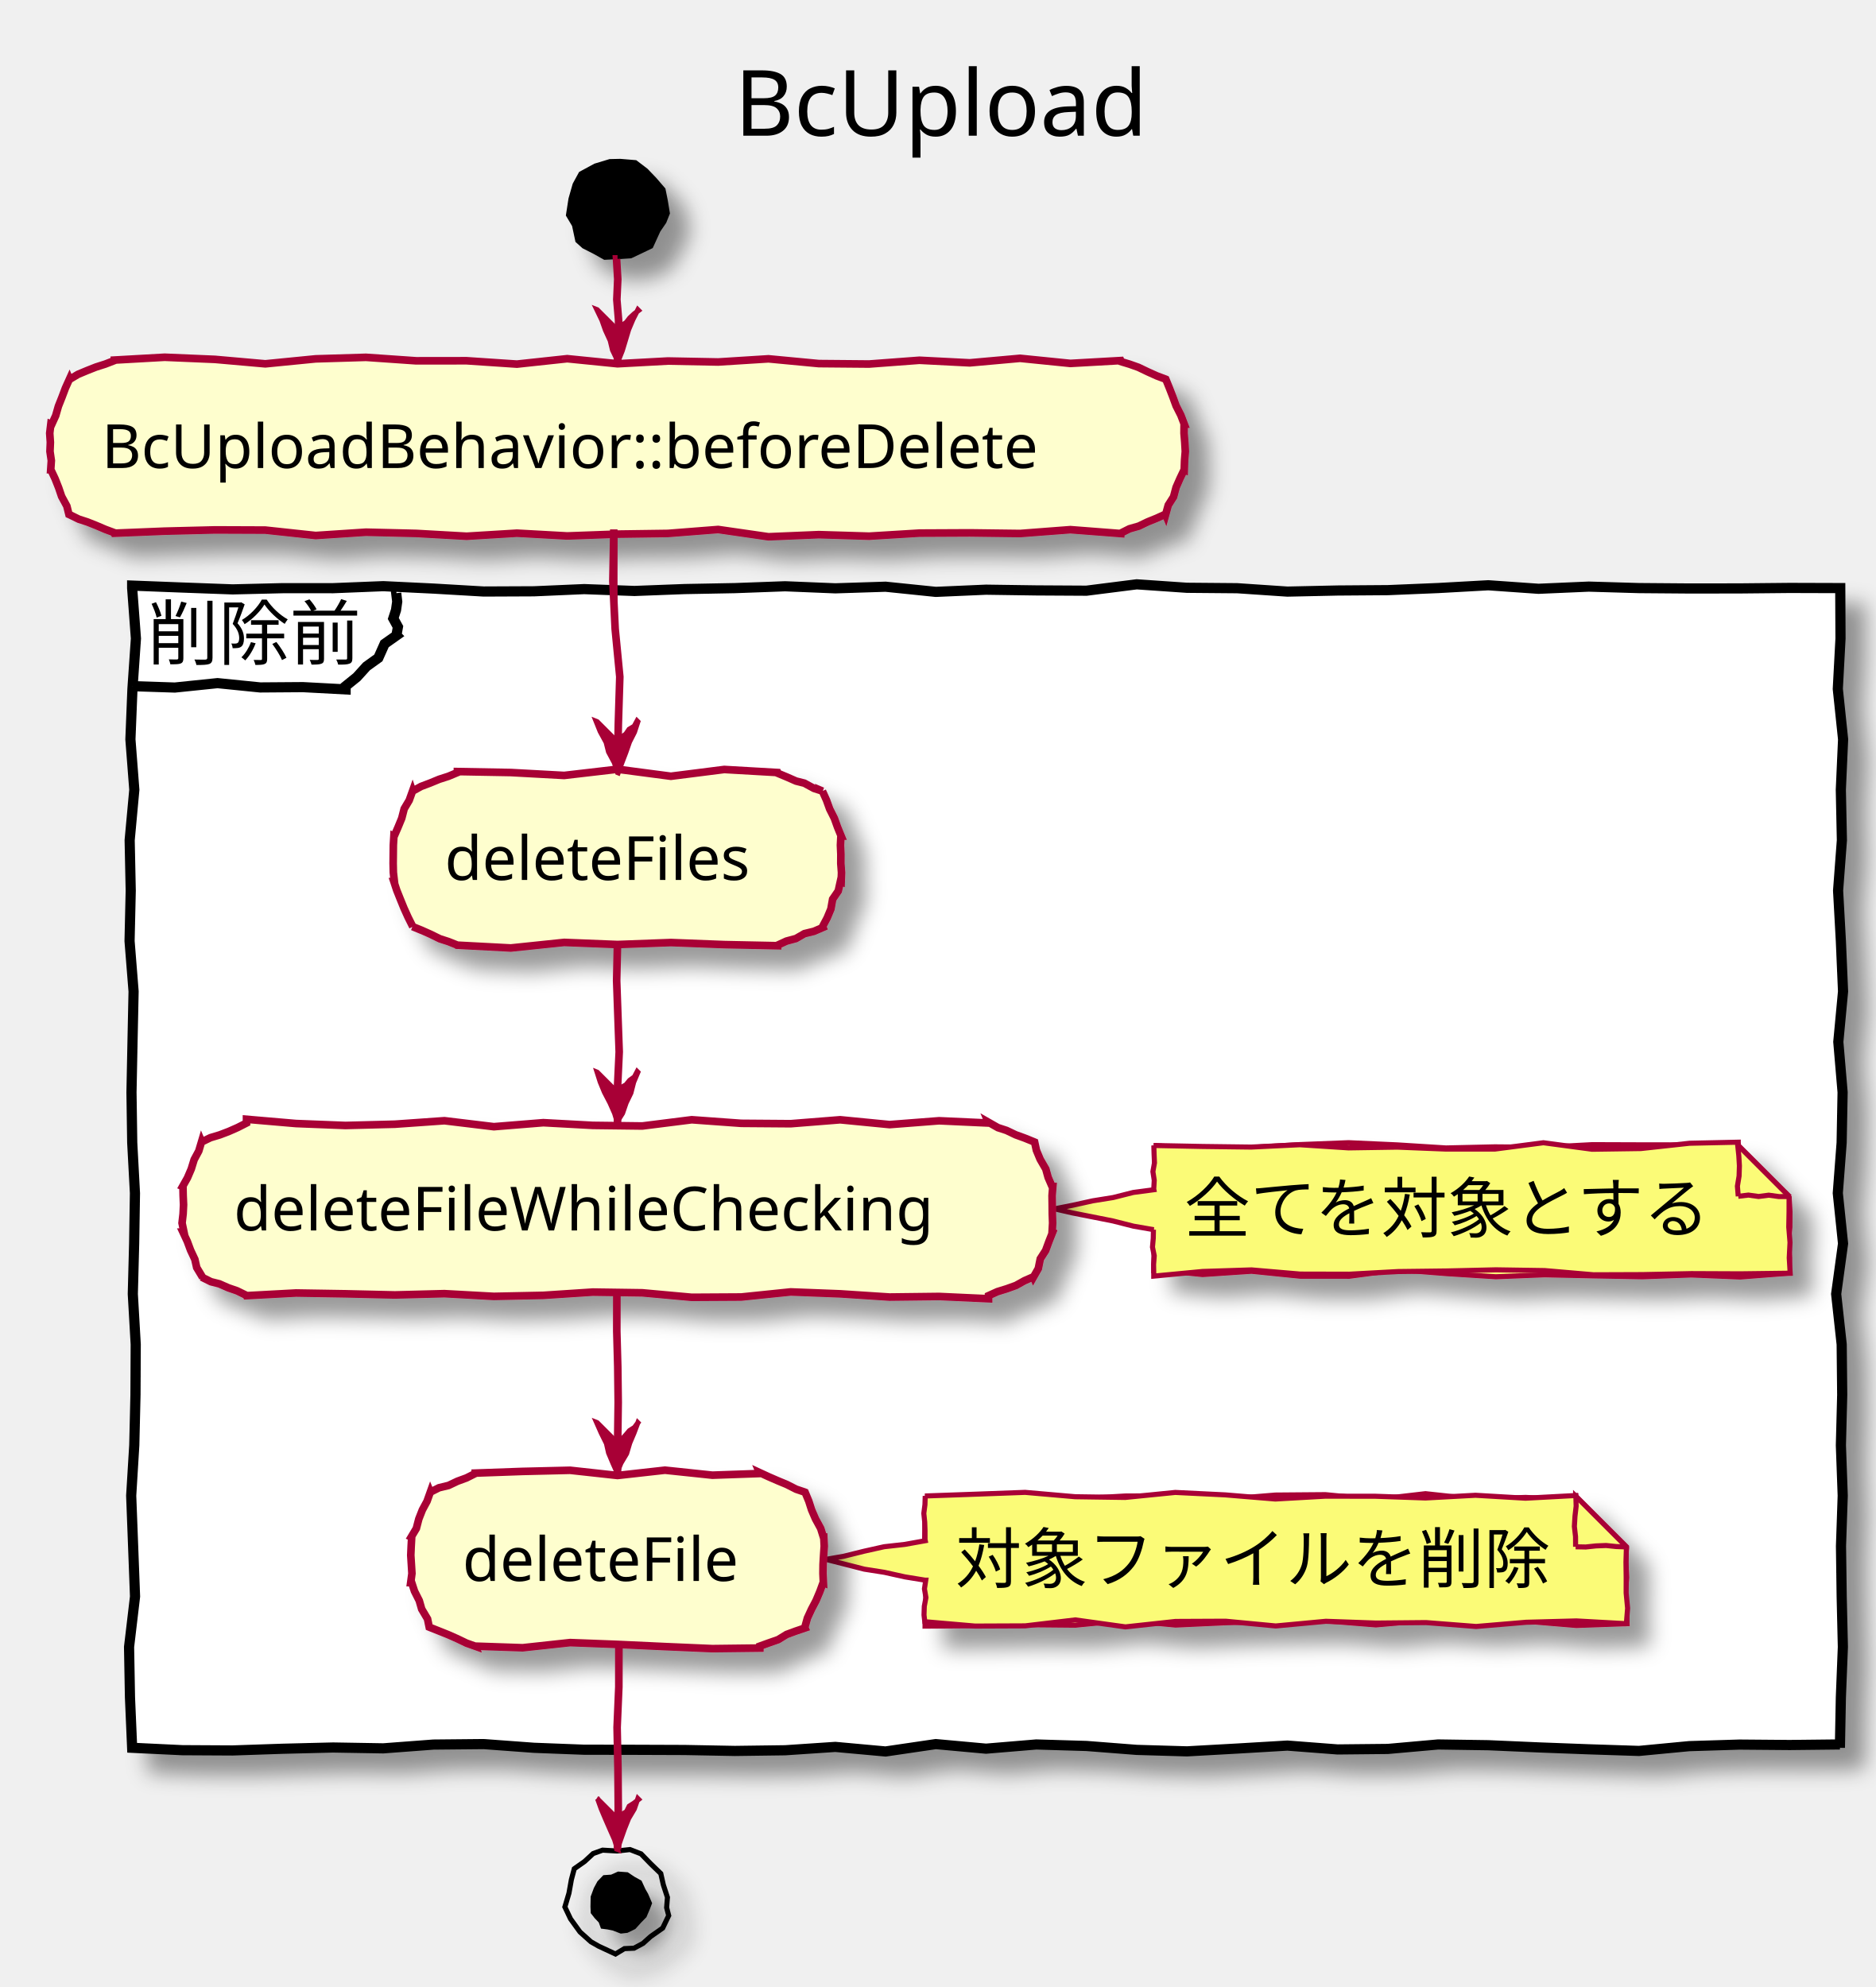
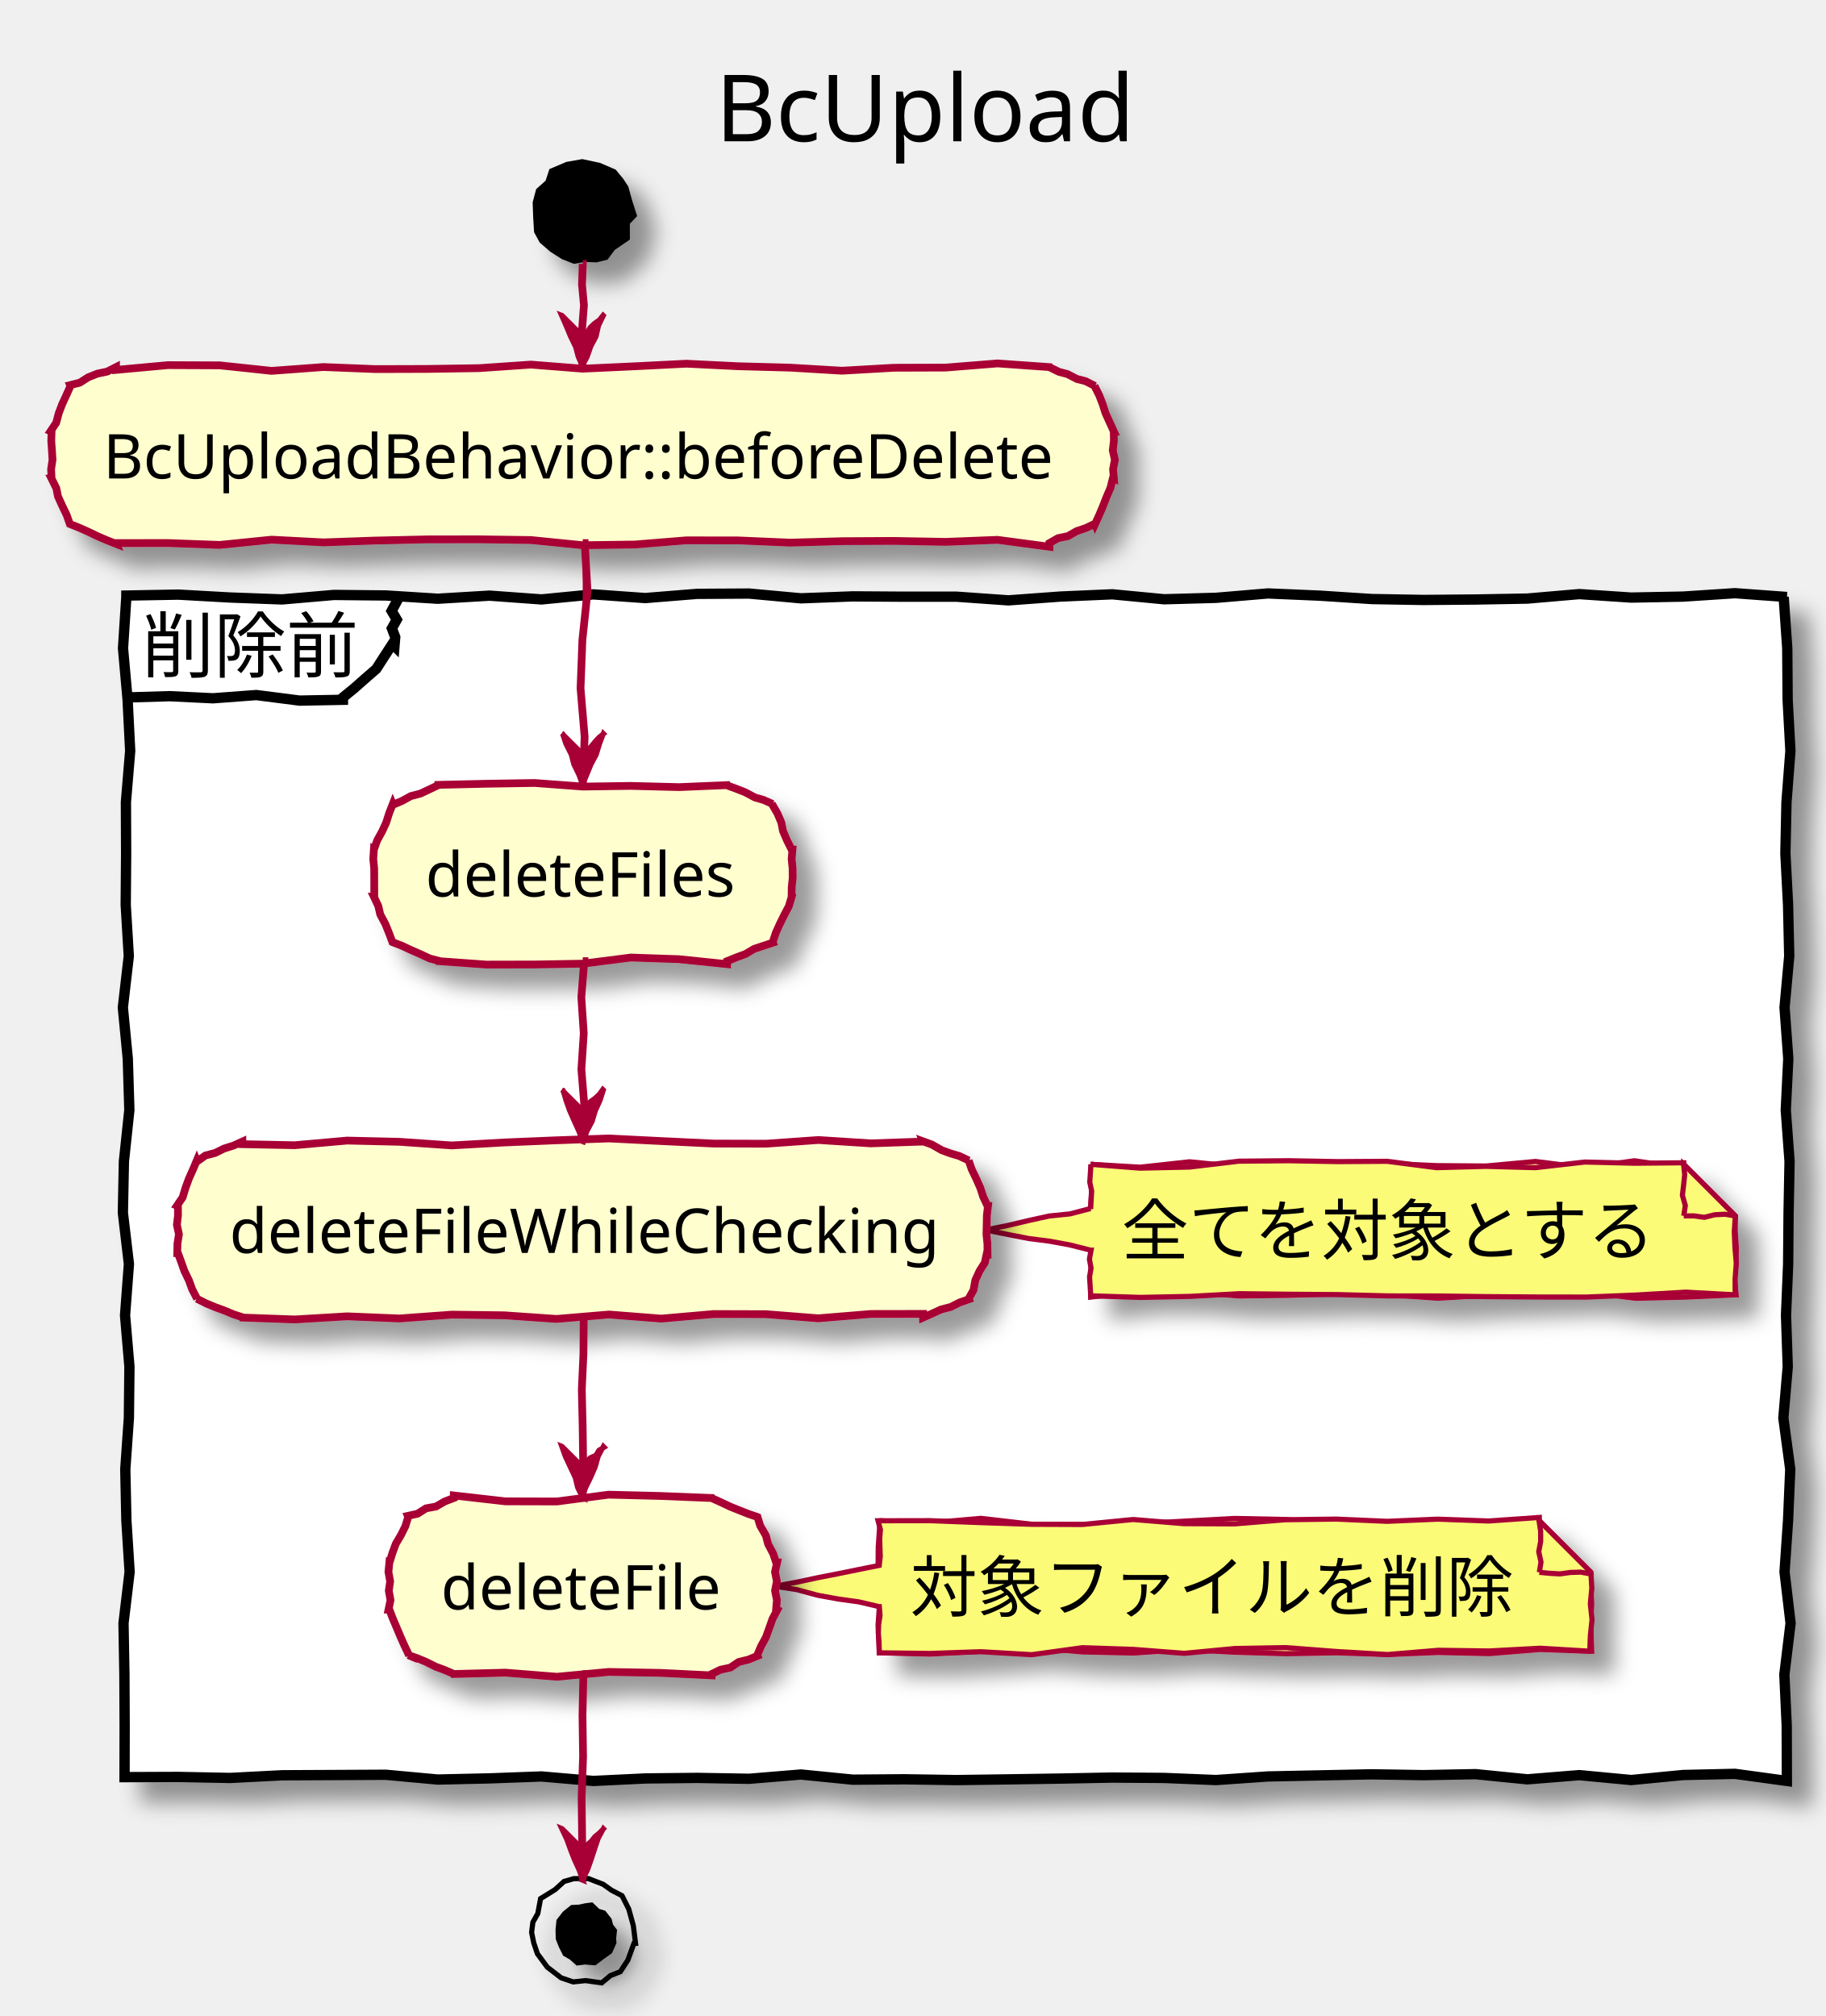
- <svg xmlns="http://www.w3.org/2000/svg" contentScriptType="application/ecmascript" contentStyleType="text/css" height="391px" preserveAspectRatio="none" style="width:369px;height:391px;" version="1.1" viewBox="0 0 369 391" width="369px" zoomAndPan="magnify">
+ <svg xmlns="http://www.w3.org/2000/svg" contentScriptType="application/ecmascript" contentStyleType="text/css" height="391px" preserveAspectRatio="none" style="width:354px;height:391px;" version="1.1" viewBox="0 0 354 391" width="354px" zoomAndPan="magnify">
  <defs>
-     <filter height="300%" id="fsveol1" width="300%" x="-1" y="-1">
+     <filter height="300%" id="f5qc5dn" width="300%" x="-1" y="-1">
      <feGaussianBlur result="blurOut" stdDeviation="2.0" />
      <feColorMatrix in="blurOut" result="blurOut2" type="matrix" values="0 0 0 0 0 0 0 0 0 0 0 0 0 0 0 0 0 0 .4 0" />
      <feOffset dx="4.0" dy="4.0" in="blurOut2" result="blurOut3" />
      <feBlend in="SourceGraphic" in2="blurOut3" mode="normal" />
    </filter>
  </defs>
  <g>
-     <text fill="#000000" font-family="sans-serif" font-size="18" lengthAdjust="spacingAndGlyphs" textLength="83" x="144.5" y="26.708">BcUpload</text>
-     <polygon fill="#000000" filter="url(#fsveol1)" points="131.073,43.858,129.914,45.554,128.424,48.815,126.018,49.966,124.21,50.822,121.739,50.986,118.88,51.127,116.819,49.971,114.608,48.846,113.226,47.606,112.557,44.47,111.333,42.414,111.854,39.047,112.685,36.136,113.94,33.836,116.95,32.207,119.93,31.305,122.049,31.258,125.183,31.521,127.382,33.196,129.097,34.984,130.918,37.097,131.39,39.448,131.811,42.01" style="stroke: none; stroke-width: 1.0;" />
-     <polygon fill="#FEFECE" filter="url(#fsveol1)" points="22.5,70.953,22.5,70.856,32.4,70.299,42.3,70.718,52.2,71.593,62.1,70.615,72,70.316,81.9,71.001,91.8,70.988,101.7,71.651,111.6,70.584,121.5,71.579,131.4,71.042,141.3,71.232,151.2,70.609,161.1,71.547,171,71.635,180.9,70.894,190.8,71.399,200.7,70.511,210.6,71.511,220.5,70.953,220.587,71.164,222.261,71.669,223.978,72.278,225.804,73.153,227.606,73.967,229.339,74.614,229.376,74.63,230.089,76.389,230.769,78.135,231.399,79.861,232.338,81.714,233,83.453,232.972,83.453,232.956,85.247,233.106,87.041,233.208,88.834,233.062,90.628,233,92.422,232.993,92.419,232.165,94.147,231.397,95.9,230.898,97.764,229.854,99.403,229.339,101.261,229.306,101.182,227.565,101.978,225.792,102.698,224.065,103.529,222.214,104.06,220.5,104.922,220.5,104.991,210.6,104.226,200.7,104.981,190.8,104.855,180.9,104.902,171,105.506,161.1,105.207,151.2,105.622,141.3,104.192,131.4,104.967,121.5,105.104,111.6,105.462,101.7,104.917,91.8,105.519,81.9,104.963,72,104.722,62.1,105.376,52.2,104.311,42.3,104.273,32.4,104.52,22.5,104.922,22.454,104.811,20.723,104.167,18.943,103.406,17.19,102.71,15.499,102.161,13.661,101.261,13.562,101.22,13.155,99.587,12.126,97.696,11.547,95.992,10.854,94.24,10,92.422,9.98,92.422,10.099,90.628,9.834,88.834,9.909,87.041,9.784,85.247,10,83.453,10.171,83.524,10.963,81.781,11.493,79.929,12.199,78.151,12.874,76.359,13.661,74.614,13.68,74.66,15.341,73.67,17.106,72.93,18.886,72.227,20.715,71.643,22.5,70.953" style="stroke: #A80036; stroke-width: 1.5;" />
-     <text fill="#000000" font-family="sans-serif" font-size="12" lengthAdjust="spacingAndGlyphs" textLength="203" x="20" y="92.092">BcUploadBehavior::beforeDelete</text>
-     <polygon fill="#FFFFFF" filter="url(#fsveol1)" points="26,115.724,26,115.234,35.882,115.616,45.765,115.979,55.647,115.741,65.529,115.742,75.412,115.345,85.294,115.821,95.177,116.398,105.059,116.355,114.941,115.924,124.823,116.29,134.706,115.915,144.588,115.73,154.471,115.366,164.353,115.771,174.235,115.453,184.118,116.469,194,116.039,203.882,116.181,213.765,116.236,223.647,114.983,233.529,115.664,243.412,115.748,253.294,116.415,263.176,116.2,273.059,116.127,282.941,115.716,292.824,115.167,302.706,115.862,312.588,115.434,322.471,115.723,332.353,115.801,342.235,115.79,352.118,115.694,362,115.724,362.072,115.724,362.119,125.645,361.589,135.567,362.63,145.489,362.184,155.411,362.393,165.333,361.645,175.255,362.192,185.177,362.62,195.099,361.689,205.02,362.533,214.942,362.343,224.864,361.587,234.786,362.62,244.708,361.264,254.63,362.352,264.552,362.455,274.474,362.196,284.396,362.556,294.317,362.216,304.239,362.352,314.161,362.586,324.083,362.191,334.005,362,343.927,362,343.272,352.118,343.38,342.235,343.298,332.353,343.604,322.471,344.546,312.588,344.225,302.706,343.852,292.824,343.42,282.941,343.274,273.059,344.154,263.176,344.253,253.294,343.494,243.412,344.078,233.529,344.629,223.647,344.339,213.765,343.569,203.882,343.275,194,344.101,184.118,343.2,174.235,344.653,164.353,343.753,154.471,344.414,144.588,344.546,134.706,344.36,124.823,344.324,114.941,344.307,105.059,343.928,95.177,343.199,85.294,343.294,75.412,344.038,65.529,343.871,55.647,344.117,45.765,344.452,35.882,344.399,26,343.927,26,343.927,25.573,334.005,25.393,324.083,26.569,314.161,26.192,304.239,25.813,294.317,26.419,284.396,26.655,274.474,26.704,264.552,26.131,254.63,26.393,244.708,26.552,234.786,26.017,224.864,25.87,214.942,26.072,205.02,26.284,195.099,25.492,185.177,25.721,175.255,25.512,165.333,26.427,155.411,25.66,145.489,26.058,135.567,26.744,125.645,26,115.724" style="stroke: #000000; stroke-width: 2.0;" />
-     <path d="M78,116.724 L77.955,116.724 L78.153,118.383 L77.918,120.042 L77.38,121.702 L78.293,123.361 L78,125.02 L78.02,125.04 L75.674,126.695 L74.441,129.461 L72.114,131.134 L70.212,133.232 L68,135.02 L68,135.66 L59.6,135.212 L51.2,135.273 L42.8,134.425 L34.4,135.294 L26,135.02 " fill="#FFFFFF" style="stroke: #000000; stroke-width: 2.0;" />
-     <text fill="#000000" font-family="sans-serif" font-size="14" lengthAdjust="spacingAndGlyphs" textLength="42" x="29" y="129.719">削除前</text>
-     <polygon fill="#FEFECE" filter="url(#fsveol1)" points="90,152.02,90,151.828,100.5,152.018,111,152.589,121.5,151.368,132,152.749,142.5,151.416,153,152.02,153.063,152.172,154.833,152.911,156.624,153.699,158.259,154.111,160.15,155.14,161.839,155.682,161.806,155.668,162.615,157.468,163.235,159.189,164.165,161.038,164.781,162.758,165.5,164.52,165.45,164.52,165.359,166.314,165.44,168.108,165.43,169.902,165.566,171.696,165.5,173.489,165.349,173.427,164.928,175.323,163.822,176.936,163.48,178.866,162.742,180.631,161.839,182.328,161.91,182.501,160.154,183.261,158.274,183.721,156.602,184.685,154.739,185.187,153,185.989,153,186.094,142.5,185.878,132,185.474,121.5,185.862,111,185.446,100.5,186.541,90,185.989,89.998,185.985,88.244,185.284,86.554,184.74,84.717,183.841,82.92,183.038,81.161,182.328,81.222,182.353,80.295,180.505,79.48,178.703,78.762,176.941,78.059,175.185,77.5,173.489,77.599,173.489,77.393,171.696,77.352,169.902,77.372,168.108,77.392,166.314,77.5,164.52,77.551,164.542,78.315,162.787,79.043,161.017,79.526,159.147,80.514,157.485,81.161,155.682,81.162,155.684,82.848,154.754,84.639,154.078,86.408,153.348,88.234,152.758,90,152.02" style="stroke: #A80036; stroke-width: 1.5;" />
-     <text fill="#000000" font-family="sans-serif" font-size="12" lengthAdjust="spacingAndGlyphs" textLength="68" x="87.5" y="173.159">deleteFiles</text>
-     <polygon fill="#FBFB77" filter="url(#fsveol1)" points="227,225.407,227.116,225.407,227.132,230.434,227.151,235.46,227.145,240.487,227.07,245.513,227,250.54,227,249.832,236.615,250.806,246.231,250.161,255.846,251.136,265.462,251.143,275.077,249.868,284.692,250.63,294.308,251.238,303.923,250.852,313.538,251.066,323.154,251.244,332.769,250.892,342.385,251.29,352,250.54,352.055,250.54,352.129,247.513,351.869,244.487,352.163,241.46,352.183,238.434,352,235.407,352.144,235.552,350.153,233.56,348.039,231.446,346.121,229.528,343.906,227.313,342,225.407,342,225.349,332.417,225.288,322.833,225.276,313.25,225.243,303.667,225.755,294.083,225.675,284.5,225.892,274.917,225.29,265.333,224.856,255.75,225.228,246.167,225.793,236.583,226.138,227,225.407" style="stroke: #A80036; stroke-width: 1.0;" />
-     <polygon fill="#FBFB77" points="227,225.407,227.02,225.407,227.068,227.12,227.143,228.834,226.834,230.547,227.1,232.26,227,233.974,227.028,234.113,222.975,234.65,219.015,235.649,214.985,236.299,211.001,237.178,207,237.974,206.955,237.749,210.981,238.677,214.978,239.465,218.977,240.261,223.022,241.286,227,241.974,226.939,241.974,226.906,243.687,226.75,245.4,227.099,247.113,226.969,248.827,227,250.54,227,251.11,236.615,250.196,246.231,249.888,255.846,250.712,265.462,250.735,275.077,250.214,284.692,250.097,294.308,249.873,303.923,250.021,313.538,250.85,323.154,250.815,332.769,250.618,342.385,250.66,352,250.54,352.218,250.54,352.034,247.513,352.186,244.487,351.94,241.46,351.996,238.434,352,235.407,352.117,235.525,350.161,233.568,347.944,231.351,345.918,229.325,344.096,227.503,342,225.407,342,224.758,332.417,224.968,322.833,226.013,313.25,226.15,303.667,224.867,294.083,226.118,284.5,226.115,274.917,225.732,265.333,225.88,255.75,225.26,246.167,225.719,236.583,225.599,227,225.407" style="stroke: #A80036; stroke-width: 1.0;" />
-     <path d="M342,225.407 L341.901,225.407 L342.111,227.407 L342.229,229.407 L342.167,231.407 L341.837,233.407 L342,235.407 " fill="#FBFB77" style="stroke: #A80036; stroke-width: 1.0;" />
-     <path d="M352,235.407 L352,235.458 L350,235.46 L348,235.185 L346,235.446 L344,235.166 L342,235.407 " fill="#FBFB77" style="stroke: #A80036; stroke-width: 1.0;" />
-     <text fill="#000000" font-family="sans-serif" font-size="13" lengthAdjust="spacingAndGlyphs" textLength="104" x="233" y="242.474">全てを対象とする</text>
-     <polygon fill="#FEFECE" filter="url(#fsveol1)" points="48.5,220.989,48.5,220.25,58.233,221.088,67.967,221.469,77.7,221.22,87.433,220.534,97.167,221.709,106.9,220.922,116.633,221.451,126.367,221.571,136.1,220.343,145.833,221.048,155.567,221.123,165.3,220.348,175.033,221.298,184.767,220.544,194.5,220.989,194.423,220.802,196.34,221.895,198.032,222.446,199.856,223.314,201.579,223.937,203.339,224.65,203.563,224.743,203.911,226.352,204.65,228.122,205.763,230.048,206.224,231.703,207,233.489,207.14,233.489,206.995,235.283,207.022,237.077,207.039,238.87,207.105,240.664,207,242.458,207.093,242.496,206.389,244.276,205.728,246.073,204.676,247.709,204.29,249.62,203.339,251.297,203.319,251.249,201.566,252.017,199.883,252.954,198.081,253.602,196.245,254.171,194.5,254.958,194.5,255.563,184.767,255.117,175.033,255.232,165.3,254.597,155.567,254.222,145.833,255.224,136.1,255.281,126.367,254.395,116.633,254.255,106.9,254.895,97.167,255.098,87.433,254.565,77.7,254.816,67.967,254.592,58.233,254.434,48.5,254.958,48.476,254.9,46.639,254.002,44.931,253.413,43.141,252.627,41.507,252.217,39.661,251.297,39.882,251.388,38.705,249.436,38.341,247.821,37.491,246.005,36.846,244.273,36,242.458,36.195,242.458,35.819,240.664,36.026,238.87,36.115,237.077,36.035,235.283,36,233.489,35.934,233.462,36.88,231.783,37.634,230.024,38.199,228.187,39.111,226.493,39.661,224.65,39.684,224.705,41.41,223.872,43.251,223.317,45.039,222.634,46.789,221.86,48.5,220.989" style="stroke: #A80036; stroke-width: 1.5;" />
-     <text fill="#000000" font-family="sans-serif" font-size="12" lengthAdjust="spacingAndGlyphs" textLength="151" x="46" y="242.128">deleteFileWhileChecking</text>
-     <polygon fill="#FBFB77" filter="url(#fsveol1)" points="182,294.376,182.132,294.376,181.984,299.402,181.899,304.429,182.05,309.456,182.163,314.482,182,319.509,182,319.987,191.857,319.917,201.714,319.714,211.571,319.803,221.429,318.847,231.286,319.779,241.143,319.327,251,319.068,260.857,318.96,270.714,319.75,280.571,318.882,290.429,319.53,300.286,319.034,310.143,319.861,320,319.509,320.129,319.509,320.045,316.482,319.824,313.456,320.053,310.429,319.912,307.402,320,304.376,319.896,304.272,317.88,302.256,316.074,300.45,314.063,298.439,312.071,296.447,310,294.376,310,295.099,300.154,294.659,290.308,294.99,280.462,293.922,270.615,295.067,260.769,294.114,250.923,294.194,241.077,295.002,231.231,294.33,221.385,294.381,211.538,294.945,201.692,293.887,191.846,295.099,182,294.376" style="stroke: #A80036; stroke-width: 1.0;" />
-     <polygon fill="#FBFB77" points="182,294.376,182.038,294.376,181.983,296.089,181.76,297.803,181.939,299.516,182.001,301.229,182,302.942,182.048,303.181,178.032,303.904,173.964,304.361,169.982,305.252,166.018,306.235,162,306.942,161.953,306.71,166,307.744,170.047,308.778,174.012,309.402,178.031,310.295,182,310.942,182.146,310.942,181.886,312.656,182.179,314.369,181.857,316.082,181.8,317.796,182,319.509,182,319.121,191.857,319.975,201.714,319.934,211.571,318.762,221.429,320.136,231.286,319.064,241.143,319.019,251,319.954,260.857,319.035,270.714,319.382,280.571,319.29,290.429,320.057,300.286,319.225,310.143,318.964,320,319.509,319.982,319.509,320.233,316.482,319.944,313.456,319.951,310.429,319.907,307.402,320,304.376,319.832,304.208,318.122,302.498,315.885,300.262,313.907,298.283,311.895,296.271,310,294.376,310,294.288,300.154,294.815,290.308,294.238,280.462,294.771,270.615,294.431,260.769,294.417,250.923,294.977,241.077,294.161,231.231,293.679,221.385,294.665,211.538,294.524,201.692,293.666,191.846,294.028,182,294.376" style="stroke: #A80036; stroke-width: 1.0;" />
-     <path d="M310,294.376 L310.047,294.376 L310.109,296.376 L309.877,298.376 L309.758,300.376 L309.988,302.376 L310,304.376 " fill="#FBFB77" style="stroke: #A80036; stroke-width: 1.0;" />
-     <path d="M320,304.376 L320,304.406 L318,304.329 L316,304.122 L314,304.203 L312,304.416 L310,304.376 " fill="#FBFB77" style="stroke: #A80036; stroke-width: 1.0;" />
-     <text fill="#000000" font-family="sans-serif" font-size="13" lengthAdjust="spacingAndGlyphs" textLength="117" x="188" y="311.443">対象ファイルを削除</text>
-     <polygon fill="#FEFECE" filter="url(#fsveol1)" points="93.5,289.958,93.5,289.875,102.833,289.543,112.167,289.321,121.5,290.344,130.833,289.301,140.167,290.285,149.5,289.958,149.416,289.755,151.227,290.593,153.014,291.37,154.782,292.104,156.637,293.045,158.339,293.619,158.402,293.645,159.136,295.414,159.678,297.103,160.446,298.886,161.476,300.777,162,302.458,162.077,302.458,162.169,304.252,162.045,306.046,161.939,307.839,161.917,309.633,162,311.427,161.961,311.411,161.299,313.207,160.554,314.97,159.659,316.67,158.856,318.409,158.339,320.266,158.375,320.353,156.559,320.969,154.763,321.632,153.112,322.646,151.302,323.277,149.5,323.927,149.5,324.303,140.167,324.415,130.833,324.014,121.5,323.582,112.167,323.229,102.833,324.241,93.5,323.927,93.506,323.942,91.79,323.335,89.962,322.457,88.169,321.663,86.414,320.961,84.661,320.266,84.447,320.177,84.12,318.577,82.968,316.635,82.492,314.974,81.554,313.12,81,311.427,80.805,311.427,81.049,309.633,80.937,307.839,80.823,306.046,80.901,304.252,81,302.458,80.925,302.427,81.916,300.766,82.402,298.897,83.102,297.116,84.016,295.423,84.661,293.619,84.664,293.625,86.376,292.76,88.258,292.304,89.989,291.482,91.786,290.821,93.5,289.958" style="stroke: #A80036; stroke-width: 1.5;" />
-     <text fill="#000000" font-family="sans-serif" font-size="12" lengthAdjust="spacingAndGlyphs" textLength="61" x="91" y="311.097">deleteFile</text>
-     <polygon fill="none" filter="url(#fsveol1)" points="131.563,376.946,130.381,379.405,128,381.076,126.515,382.412,124.748,383.363,122.858,383.447,121.095,384.508,117.822,382.986,116.273,382.103,114.116,380.172,112.25,377.588,111.138,375.248,111.943,372.538,112.419,369.871,112.991,367.726,115.01,366.308,116.706,364.741,118.561,364.072,121.398,364.236,123.953,363.957,126.122,364.797,128.023,366.753,130.01,368.672,130.51,370.884,131.319,373.362,131.159,375.377" style="stroke: #000000; stroke-width: 1.0;" />
-     <polygon fill="#000000" filter="url(#fsveol1)" points="127.826,375.749,127.184,377.255,126.178,378.282,125.002,379.585,123.448,380.341,122.138,380.491,120.585,379.892,119.493,379.669,118.246,379.512,117.809,378.3,116.999,377.45,116.227,376.463,116.175,375.202,116.213,373.214,116.85,371.501,117.548,370.21,118.709,368.998,120.24,368.891,121.599,368.283,123.508,368.421,124.826,369.304,126.22,370.076,126.973,371.721,127.504,372.645,128.305,374.511" style="stroke: none; stroke-width: 1.0;" />
-     <path d="M121.5,50.953 L121.305,50.953 L121.545,54.953 L121.362,58.953 L121.701,62.953 L121.763,66.953 L121.5,70.953 " fill="#A80036" style="stroke: #A80036; stroke-width: 1.5;" />
-     <polygon fill="#A80036" points="117.5,60.953,117.431,60.926,118.43,63.005,119.12,64.961,120.061,67.017,120.511,68.878,121.5,70.953,121.633,71.006,122.433,69.006,123.06,66.937,123.682,64.866,124.519,62.881,125.5,60.953,125.639,61.093,124.738,61.791,123.909,62.562,123.214,63.467,122.233,64.086,121.5,64.953,121.538,64.991,120.632,64.085,120.008,63.462,119.101,62.554,118.183,61.637,117.5,60.953" style="stroke: #A80036; stroke-width: 1.0;" />
-     <path d="M121.5,185.989 L121.484,185.989 L121.328,192.989 L121.576,199.989 L121.829,206.989 L121.497,213.989 L121.5,220.989 " fill="#A80036" style="stroke: #A80036; stroke-width: 1.5;" />
-     <polygon fill="#A80036" points="117.5,210.989,117.48,210.981,118.091,212.906,118.921,214.918,120.024,217.039,120.926,219.08,121.5,220.989,121.312,220.914,122.487,219.064,123.188,217.024,124.128,215.081,124.666,212.976,125.5,210.989,125.37,210.859,124.821,211.91,123.892,212.582,123.175,213.464,122.145,214.034,121.5,214.989,121.594,215.083,120.549,214.038,119.936,213.426,119.027,212.516,118.447,211.936,117.5,210.989" style="stroke: #A80036; stroke-width: 1.0;" />
-     <path d="M121.5,254.958 L121.366,254.958 L121.355,261.958 L121.546,268.958 L121.631,275.958 L121.537,282.958 L121.5,289.958 " fill="#A80036" style="stroke: #A80036; stroke-width: 1.5;" />
-     <polygon fill="#A80036" points="117.5,279.958,117.381,279.91,118.28,281.95,119.318,284.045,119.739,285.894,120.59,287.914,121.5,289.958,121.35,289.898,122.171,287.906,123.284,286.032,123.902,283.959,124.743,281.975,125.5,279.958,125.512,279.97,124.832,280.89,123.856,281.514,123.122,282.38,122.351,283.209,121.5,283.958,121.365,283.823,120.607,283.065,119.943,282.401,119.234,281.692,118.458,280.916,117.5,279.958" style="stroke: #A80036; stroke-width: 1.0;" />
-     <path d="M121.5,104.922 L120.76,104.922 L120.582,114.342 L121.034,123.761 L121.947,133.181 L121.653,142.601 L121.5,152.02 " fill="#A80036" style="stroke: #A80036; stroke-width: 1.5;" />
-     <polygon fill="#A80036" points="117.5,142.02,117.284,141.934,118.085,143.935,119.257,146.083,119.731,147.953,120.876,150.091,121.5,152.02,121.63,152.072,122.372,150.049,123.14,148.037,123.85,146.001,124.831,144.073,125.5,142.02,125.344,141.864,124.783,142.904,123.781,143.502,123.131,144.451,122.19,145.111,121.5,146.02,121.495,146.016,120.695,145.215,119.907,144.427,119.199,143.72,118.245,142.766,117.5,142.02" style="stroke: #A80036; stroke-width: 1.0;" />
-     <path d="M121.5,323.927 L121.767,323.927 L121.757,331.927 L121.416,339.927 L121.584,347.927 L121.644,355.927 L121.5,363.927 " fill="#A80036" style="stroke: #A80036; stroke-width: 1.5;" />
-     <polygon fill="#A80036" points="117.5,353.927,117.58,353.959,118.281,355.919,119.134,357.94,120.021,359.975,120.927,362.018,121.5,363.927,121.452,363.908,122.159,361.87,122.88,359.839,123.68,357.839,124.795,355.965,125.5,353.927,125.656,354.083,124.772,354.799,123.797,355.424,123.27,356.496,122.257,357.084,121.5,357.927,121.474,357.901,120.573,357,119.879,356.305,119.22,355.647,118.247,354.673,117.5,353.927" style="stroke: #A80036; stroke-width: 1.0;" />
+     <text fill="#000000" font-family="sans-serif" font-size="18" lengthAdjust="spacingAndGlyphs" textLength="79" x="138.75" y="27.402">BcUpload</text>
+     <polygon fill="#000000" filter="url(#f5qc5dn)" points="122.135,43.394,122.143,46.459,119.208,48.474,117.805,50.364,115.687,50.884,113.439,50.791,111.3,51.171,108.975,50.255,106.728,48.831,104.661,47.045,103.566,45.039,103.386,42.057,103.29,39.24,103.966,36.684,105.801,35.038,106.541,32.796,109.82,31.404,112.907,30.856,116.337,31.585,119.392,32.899,120.85,34.672,121.835,36.187,122.56,38.819,123.551,41.912" style="stroke: none; stroke-width: 1.0;" />
+     <polygon fill="#FEFECE" filter="url(#f5qc5dn)" points="22.5,71.199,22.5,71.743,32.556,70.819,42.611,70.861,52.667,71.929,62.722,71.185,72.778,71.585,82.833,71.556,92.889,71.403,102.944,70.714,113,71.506,123.056,71.043,133.111,70.538,143.167,71.033,153.222,71.305,163.278,71.901,173.333,71.326,183.389,71.291,193.444,70.485,203.5,71.199,203.509,71.221,205.346,72.12,206.988,72.548,208.849,73.506,210.485,73.92,212.339,74.86,212.221,74.811,213.149,76.66,213.83,78.407,214.357,80.09,215.176,81.893,216,83.699,215.973,83.699,216,85.526,215.781,87.352,216.192,89.179,215.841,91.005,216,92.832,215.805,92.751,215.331,94.626,214.577,96.385,213.881,98.168,213.137,99.93,212.339,101.671,212.302,101.582,210.573,102.408,208.757,103.023,207.084,103.985,205.175,104.375,203.5,105.332,203.5,106.043,193.444,104.701,183.389,105.095,173.333,104.909,163.278,104.961,153.222,105.245,143.167,104.813,133.111,104.798,123.056,105.612,113,105.746,102.944,104.739,92.889,104.6,82.833,104.613,72.778,104.84,62.722,105.194,52.667,104.668,42.611,105.686,32.556,105.318,22.5,105.332,22.57,105.502,20.821,104.813,19.041,104.053,17.215,103.178,15.415,102.371,13.661,101.671,13.539,101.62,12.936,99.906,12.058,98.078,11.242,96.275,10.918,94.677,10,92.832,10.002,92.832,9.908,91.005,10.181,89.179,10.071,87.352,9.94,85.526,10,83.699,9.813,83.622,10.897,82,11.392,80.133,12.075,78.345,12.879,76.607,13.661,74.86,13.591,74.692,15.468,74.222,17.107,73.18,18.884,72.468,20.79,72.07,22.5,71.199" style="stroke: #A80036; stroke-width: 1.5;" />
+     <text fill="#000000" font-family="sans-serif" font-size="12" lengthAdjust="spacingAndGlyphs" textLength="186" x="20" y="92.801">BcUploadBehavior::beforeDelete</text>
+     <polygon fill="#FFFFFF" filter="url(#f5qc5dn)" points="24.5,115.785,24.5,115.508,34.562,115.325,44.625,115.886,54.688,116.257,64.75,115.389,74.812,115.491,84.875,116.124,94.938,115.524,105,116.257,115.062,115.281,125.125,115.993,135.188,115.178,145.25,115.12,155.312,116.045,165.375,115.665,175.438,115.73,185.5,115.728,195.562,116.439,205.625,115.702,215.688,115.264,225.75,116.226,235.812,115.947,245.875,115.097,255.938,115.529,266,116.184,276.062,116.362,286.125,116.274,296.188,116.092,306.25,115.225,316.312,115.899,326.375,115.708,336.438,115.05,346.5,115.785,345.882,115.785,346.578,125.737,346.65,135.688,347.188,145.64,346.424,155.591,346.214,165.543,346.733,175.495,346.959,185.446,346.051,195.398,346.777,205.35,346.288,215.301,347.022,225.253,346.832,235.204,346.749,245.156,346.336,255.107,346.673,265.059,345.82,275.011,347.157,284.962,346.732,294.914,346.049,304.865,347.221,314.817,346.014,324.769,346.473,334.72,346.5,344.672,346.5,345.408,336.438,344.034,326.375,344.26,316.312,345.236,306.25,344.284,296.188,345.098,286.125,344.094,276.062,344.285,266,344.125,255.938,344.333,245.875,344.54,235.812,345.237,225.75,344.829,215.688,344.756,205.625,344.952,195.562,345.106,185.5,345.244,175.438,345.09,165.375,345.163,155.312,344.163,145.25,344.994,135.188,344.82,125.125,344.928,115.062,345.413,105,344.541,94.938,344.913,84.875,345.139,74.812,344.212,64.75,344.264,54.688,344.312,44.625,344.831,34.562,344.633,24.5,344.672,24.152,344.672,24.172,334.72,24.126,324.769,23.95,314.817,25.135,304.865,24.509,294.914,24.295,284.962,24.993,275.011,25.1,265.059,24.248,255.107,25,245.156,23.827,235.204,24.028,225.253,25.084,215.301,24.783,205.35,23.823,195.398,24.975,185.446,24.378,175.495,24.458,165.543,24.416,155.591,25.246,145.64,24.743,135.688,23.855,125.737,24.5,115.785" style="stroke: #000000; stroke-width: 2.0;" />
+     <path d="M76.5,116.785 L76.864,116.785 L75.945,118.483 L76.939,120.18 L75.996,121.878 L76.64,123.576 L76.5,125.273 L76.108,124.882 L74.531,127.305 L72.967,129.74 L70.823,131.597 L68.702,133.475 L66.5,135.273 L66.5,135.725 L58.1,135.881 L49.7,134.804 L41.3,135.433 L32.9,135.022 L24.5,135.273 " fill="#FFFFFF" style="stroke: #000000; stroke-width: 2.0;" />
+     <text fill="#000000" font-family="sans-serif" font-size="14" lengthAdjust="spacingAndGlyphs" textLength="42" x="27.5" y="130.32">削除前</text>
+     <polygon fill="#FEFECE" filter="url(#f5qc5dn)" points="85,152.273,85,152.222,94.333,152.006,103.667,151.857,113,152.555,122.333,152.425,131.667,152.663,141,152.273,141.026,152.335,142.754,152.973,144.504,153.662,146.384,154.665,148.047,155.143,149.839,155.935,149.652,155.857,150.767,157.784,151.522,159.561,151.825,161.151,152.582,162.929,153.5,164.773,153.666,164.773,153.512,166.6,153.695,168.427,153.714,170.253,153.527,172.08,153.5,173.906,153.518,173.914,152.97,175.758,152.077,177.459,151.226,179.178,150.44,180.923,149.839,182.745,149.874,182.831,148.052,183.432,146.232,184.036,144.57,185.025,142.775,185.692,141,186.406,141,186.995,131.667,186.031,122.333,185.713,113,186.903,103.667,187.061,94.333,187.081,85,186.406,84.963,186.318,83.323,185.893,81.507,185.044,79.717,184.259,77.904,183.417,76.161,182.745,76.095,182.718,75.441,180.982,74.736,179.226,73.736,177.347,73.359,175.726,72.5,173.906,72.581,173.906,72.574,172.08,72.571,170.253,72.559,168.427,72.38,166.6,72.5,164.773,72.505,164.776,73.149,162.971,74.079,161.285,74.883,159.548,75.463,157.717,76.161,155.935,76.219,156.074,77.981,155.328,79.668,154.4,81.536,153.911,83.27,153.098,85,152.273" style="stroke: #A80036; stroke-width: 1.5;" />
+     <text fill="#000000" font-family="sans-serif" font-size="12" lengthAdjust="spacingAndGlyphs" textLength="61" x="82.5" y="173.875">deleteFiles</text>
+     <polygon fill="#FBFB77" filter="url(#f5qc5dn)" points="211.5,225.817,211.564,225.817,211.675,230.88,211.368,235.942,211.611,241.004,211.565,246.066,211.5,251.128,211.5,251.571,221.115,250.434,230.731,250.545,240.346,251.35,249.962,251.213,259.577,250.953,269.192,251.102,278.808,251.78,288.423,251.224,298.038,250.915,307.654,250.613,317.269,251.799,326.885,251.568,336.5,251.128,336.652,251.128,336.356,248.066,336.659,245.004,336.691,241.942,336.482,238.88,336.5,235.817,336.41,235.727,334.488,233.805,332.387,231.704,330.483,229.801,328.649,227.967,326.5,225.817,326.5,226.525,316.917,225.128,307.333,226.475,297.75,225.262,288.167,226.145,278.583,226.074,269,225.655,259.417,225.834,249.833,226.286,240.25,226.274,230.667,225.326,221.083,226.377,211.5,225.817" style="stroke: #A80036; stroke-width: 1.0;" />
+     <polygon fill="#FBFB77" points="211.5,225.817,211.555,225.817,211.439,227.548,211.324,229.28,211.691,231.011,211.588,232.742,211.5,234.473,211.483,234.39,207.531,235.426,203.454,235.845,199.47,236.721,195.497,237.657,191.5,238.473,191.532,238.632,195.535,239.445,199.529,240.219,203.469,240.717,207.456,241.452,211.5,242.473,211.58,242.473,211.251,244.204,211.574,245.935,211.28,247.666,211.394,249.397,211.5,251.128,211.5,251.318,221.115,251.63,230.731,251.431,240.346,250.907,249.962,251.012,259.577,251.086,269.192,251.337,278.808,251.352,288.423,251.479,298.038,251.548,307.654,251.562,317.269,251.171,326.885,250.609,336.5,251.128,336.481,251.128,336.462,248.066,336.688,245.004,336.43,241.942,336.306,238.88,336.5,235.817,336.358,235.676,334.539,233.856,332.594,231.911,330.608,229.925,328.623,227.941,326.5,225.817,326.5,225.521,316.917,225.608,307.333,225.375,297.75,226.467,288.167,226.21,278.583,226.467,269,225.234,259.417,225.292,249.833,225.118,240.25,225.21,230.667,226.349,221.083,226.563,211.5,225.817" style="stroke: #A80036; stroke-width: 1.0;" />
+     <path d="M326.5,225.817 L326.471,225.817 L326.689,227.817 L326.481,229.817 L326.242,231.817 L326.809,233.817 L326.5,235.817 " fill="#FBFB77" style="stroke: #A80036; stroke-width: 1.0;" />
+     <path d="M336.5,235.817 L336.5,235.832 L334.5,235.495 L332.5,235.6 L330.5,236.103 L328.5,235.82 L326.5,235.817 " fill="#FBFB77" style="stroke: #A80036; stroke-width: 1.0;" />
+     <text fill="#000000" font-family="sans-serif" font-size="13" lengthAdjust="spacingAndGlyphs" textLength="104" x="217.5" y="243.386">全てを対象とする</text>
+     <polygon fill="#FEFECE" filter="url(#f5qc5dn)" points="47,221.406,47,221.912,57.154,222.114,67.308,221.212,77.462,221.452,87.615,222.154,97.769,221.581,107.923,221.158,118.077,220.801,128.231,221.309,138.385,221.792,148.538,221.82,158.692,221.104,168.846,221.754,179,221.406,178.979,221.356,180.704,221.984,182.624,223.083,184.349,223.713,186.018,224.208,187.839,225.067,187.837,225.067,188.425,226.775,189.304,228.603,190.099,230.397,190.644,232.087,191.5,233.906,191.586,233.906,191.365,235.733,191.334,237.559,191.286,239.386,191.472,241.213,191.5,243.039,191.379,242.989,190.971,244.891,189.933,246.532,189.138,248.274,188.78,250.197,187.839,251.878,187.884,251.986,186.074,252.618,184.361,253.482,182.491,253.967,180.751,254.767,179,255.539,179,254.827,168.846,254.844,158.692,255.683,148.538,254.883,138.385,254.855,128.231,255.743,118.077,254.949,107.923,255.805,97.769,255.102,87.615,254.973,77.462,255.714,67.308,255.301,57.154,255.905,47,255.539,46.967,255.458,45.274,254.908,43.503,254.168,41.777,253.537,40.011,252.81,38.161,251.878,38.223,251.904,37.258,250.039,36.633,248.316,35.746,246.484,35.141,244.769,34.5,243.039,34.375,243.039,34.409,241.213,34.7,239.386,34.301,237.559,34.515,235.733,34.5,233.906,34.325,233.834,35.421,232.217,35.978,230.376,36.634,228.577,37.42,226.831,38.161,225.067,38.237,225.25,39.834,224.105,41.704,223.62,43.423,222.77,45.254,222.192,47,221.406" style="stroke: #A80036; stroke-width: 1.5;" />
+     <text fill="#000000" font-family="sans-serif" font-size="12" lengthAdjust="spacingAndGlyphs" textLength="137" x="44.5" y="243.008">deleteFileWhileChecking</text>
+     <polygon fill="#FBFB77" filter="url(#f5qc5dn)" points="170.5,294.95,170.656,294.95,170.307,300.012,170.261,305.074,170.627,310.137,170.269,315.199,170.5,320.261,170.5,320.545,180.357,320.802,190.214,320.27,200.071,319.519,209.929,320.386,219.786,320.598,229.643,319.931,239.5,320.446,249.357,320.73,259.214,320.556,269.071,320.887,278.929,320.486,288.786,320.712,298.643,319.91,308.5,320.261,308.648,320.261,308.547,317.199,308.498,314.137,308.65,311.074,308.505,308.012,308.5,304.95,308.541,304.992,306.349,302.799,304.626,301.076,302.397,298.847,300.479,296.93,298.5,294.95,298.5,295.095,288.654,295.196,278.808,294.867,268.962,295.395,259.115,295.618,249.269,294.702,239.423,294.497,229.577,295.031,219.731,295.558,209.885,295.658,200.038,295.62,190.192,294.48,180.346,295.351,170.5,294.95" style="stroke: #A80036; stroke-width: 1.0;" />
+     <polygon fill="#FBFB77" points="170.5,294.95,170.269,294.95,170.727,296.681,170.591,298.412,170.633,300.143,170.696,301.874,170.5,303.606,170.5,303.606,166.501,304.41,162.504,305.224,158.5,306.007,154.511,306.859,150.5,307.606,150.516,307.687,154.479,308.299,158.538,309.394,162.524,310.124,166.473,310.67,170.5,311.606,170.519,311.606,170.646,313.337,170.381,315.068,170.325,316.799,170.464,318.53,170.5,320.261,170.5,320.562,180.357,320.683,190.214,320.345,200.071,320.921,209.929,319.563,219.786,319.897,229.643,320.659,239.5,319.724,249.357,319.55,259.214,320.307,269.071,320.891,278.929,320.069,288.786,320.203,298.643,319.67,308.5,320.261,308.282,320.261,308.393,317.199,308.716,314.137,308.387,311.074,308.673,308.012,308.5,304.95,308.372,304.822,306.326,302.776,304.402,300.853,302.384,298.834,300.325,296.775,298.5,294.95,298.5,294.311,288.654,294.997,278.808,294.636,268.962,295.059,259.115,294.626,249.269,294.749,239.423,295.555,229.577,295.512,219.731,294.705,209.885,295.673,200.038,295.633,190.192,295.311,180.346,294.931,170.5,294.95" style="stroke: #A80036; stroke-width: 1.0;" />
+     <path d="M298.5,294.95 L298.445,294.95 L298.748,296.95 L298.761,298.95 L298.384,300.95 L298.821,302.95 L298.5,304.95 " fill="#FBFB77" style="stroke: #A80036; stroke-width: 1.0;" />
+     <path d="M308.5,304.95 L308.5,305.262 L306.5,304.91 L304.5,304.978 L302.5,305.253 L300.5,305.141 L298.5,304.95 " fill="#FBFB77" style="stroke: #A80036; stroke-width: 1.0;" />
+     <text fill="#000000" font-family="sans-serif" font-size="13" lengthAdjust="spacingAndGlyphs" textLength="117" x="176.5" y="312.519">対象ファイルを削除</text>
+     <polygon fill="#FEFECE" filter="url(#f5qc5dn)" points="88,290.539,88,290.045,98,291.183,108,291.21,118,289.89,128,290.137,138,290.539,138.008,290.558,139.808,291.37,141.627,292.225,143.384,292.932,145.137,293.627,146.839,294.2,146.9,294.226,147.41,295.901,148.515,297.824,148.946,299.466,149.938,301.342,150.5,303.039,150.692,303.039,150.284,304.866,150.645,306.692,150.292,308.519,150.653,310.345,150.5,312.172,150.713,312.26,149.809,313.957,149.172,315.764,148.518,317.564,147.595,319.253,146.839,321.011,146.898,321.154,145.127,321.878,143.247,322.339,141.626,323.426,139.724,323.835,138,324.672,138,324.939,128,324.449,118,324.268,108,325.205,98,324.407,88,324.672,87.995,324.66,86.21,323.885,84.482,323.25,82.633,322.322,80.865,321.588,79.161,321.011,79.347,321.087,78.476,319.262,77.671,317.465,76.925,315.691,76.169,313.913,75.5,312.172,75.344,312.172,75.721,310.345,75.395,308.519,75.655,306.692,75.325,304.866,75.5,303.039,75.527,303.05,76.092,301.213,76.753,299.416,77.736,297.752,78.594,296.036,79.161,294.2,79.08,294.005,80.976,293.581,82.616,292.541,84.542,292.192,86.211,291.22,88,290.539" style="stroke: #A80036; stroke-width: 1.5;" />
+     <text fill="#000000" font-family="sans-serif" font-size="12" lengthAdjust="spacingAndGlyphs" textLength="55" x="85.5" y="312.141">deleteFile</text>
+     <polygon fill="none" filter="url(#f5qc5dn)" points="122.931,376.931,121.743,380.166,120.281,382.408,118.374,383.161,116.685,384.571,113.549,384.133,111.15,384.389,108.811,383.592,106.122,381.517,104.211,378.92,103.506,376.831,103.087,374.789,103.332,372.82,104.287,371.129,104.826,368.236,107.641,366.487,109.378,364.907,111.271,364.359,114.082,364.344,116.954,365.452,118.576,366.605,120.621,367.668,121.921,370.247,122.808,373.447,123.241,376.915" style="stroke: #000000; stroke-width: 1.0;" />
+     <polygon fill="#000000" filter="url(#f5qc5dn)" points="119.544,376.856,118.658,378.823,117.163,379.882,115.458,381.175,113.432,381.016,111.828,381.225,110.493,380.041,109.213,379.31,108.378,377.644,107.772,376.093,107.724,374.264,107.916,372.377,109.145,370.784,110.76,369.474,112.285,369.399,113.494,369.136,114.877,368.955,116.197,370.224,117.371,370.585,118.599,372.16,118.876,373.276,119.662,374.309,119.476,375.95" style="stroke: none; stroke-width: 1.0;" />
+     <path d="M113,51.199 L113.004,51.199 L112.863,55.199 L113.234,59.199 L112.925,63.199 L112.746,67.199 L113,71.199 " fill="#A80036" style="stroke: #A80036; stroke-width: 1.5;" />
+     <polygon fill="#A80036" points="109,61.199,108.895,61.157,109.786,63.194,110.62,65.207,111.625,67.289,112.129,69.171,113,71.199,112.797,71.118,113.849,69.219,114.559,67.183,115.576,65.269,116.06,63.143,117,61.199,116.952,61.152,116.248,62.047,115.309,62.708,114.48,63.48,113.855,64.454,113,65.199,112.852,65.051,112.353,64.552,111.561,63.76,110.738,62.938,109.713,61.912,109,61.199" style="stroke: #A80036; stroke-width: 1.0;" />
+     <path d="M113,186.406 L113.292,186.406 L112.729,193.406 L113.199,200.406 L112.74,207.406 L113.313,214.406 L113,221.406 " fill="#A80036" style="stroke: #A80036; stroke-width: 1.5;" />
+     <polygon fill="#A80036" points="109,211.406,109.198,211.485,109.746,213.385,110.436,215.341,111.335,217.38,112.264,219.432,113,221.406,113.119,221.454,113.802,219.407,114.818,217.494,115.443,215.424,116.335,213.46,117,211.406,116.894,211.301,116.222,212.228,115.393,213,114.471,213.677,113.663,214.469,113,215.406,113.033,215.44,112.276,214.683,111.362,213.768,110.618,213.024,109.779,212.185,109,211.406" style="stroke: #A80036; stroke-width: 1.0;" />
+     <path d="M113,255.539 L113.188,255.539 L113.14,262.539 L112.82,269.539 L112.987,276.539 L113.083,283.539 L113,290.539 " fill="#A80036" style="stroke: #A80036; stroke-width: 1.5;" />
+     <polygon fill="#A80036" points="109,280.539,108.93,280.511,109.629,282.471,110.591,284.535,111.561,286.603,112.001,288.459,113,290.539,112.805,290.461,113.592,288.456,114.545,286.517,115.404,284.541,115.994,282.457,117,280.539,117.147,280.686,116.142,281.281,115.532,282.271,114.425,282.764,113.627,283.566,113,284.539,112.852,284.391,112.235,283.774,111.406,282.946,110.53,282.069,109.677,281.216,109,280.539" style="stroke: #A80036; stroke-width: 1.0;" />
+     <path d="M113,105.332 L113.388,105.332 L113.932,114.72 L112.936,124.109 L112.576,133.497 L113.369,142.885 L113,152.273 " fill="#A80036" style="stroke: #A80036; stroke-width: 1.5;" />
+     <polygon fill="#A80036" points="109,142.273,109.098,142.313,109.734,144.247,110.786,146.348,111.275,148.223,112.279,150.305,113,152.273,112.94,152.249,113.774,150.263,114.59,148.269,115.611,146.358,116.243,144.291,117,142.273,117.033,142.307,116.146,143.02,115.381,143.855,114.661,144.734,113.876,145.55,113,146.273,113.154,146.427,112.029,145.303,111.248,144.522,110.773,144.046,109.699,142.972,109,142.273" style="stroke: #A80036; stroke-width: 1.0;" />
+     <path d="M113,324.672 L113.126,324.672 L112.953,332.672 L113.068,340.672 L112.789,348.672 L112.885,356.672 L113,364.672 " fill="#A80036" style="stroke: #A80036; stroke-width: 1.5;" />
+     <polygon fill="#A80036" points="109,354.672,108.919,354.639,109.894,356.709,110.61,358.676,111.38,360.664,112.323,362.721,113,364.672,112.907,364.635,113.903,362.713,114.624,360.682,115.295,358.63,115.982,356.585,117,354.672,117.016,354.688,116.228,355.5,115.351,356.223,114.645,357.116,113.785,357.857,113,358.672,113.09,358.762,112.258,357.93,111.259,356.931,110.608,356.28,109.75,355.422,109,354.672" style="stroke: #A80036; stroke-width: 1.0;" />
  </g>
</svg>
